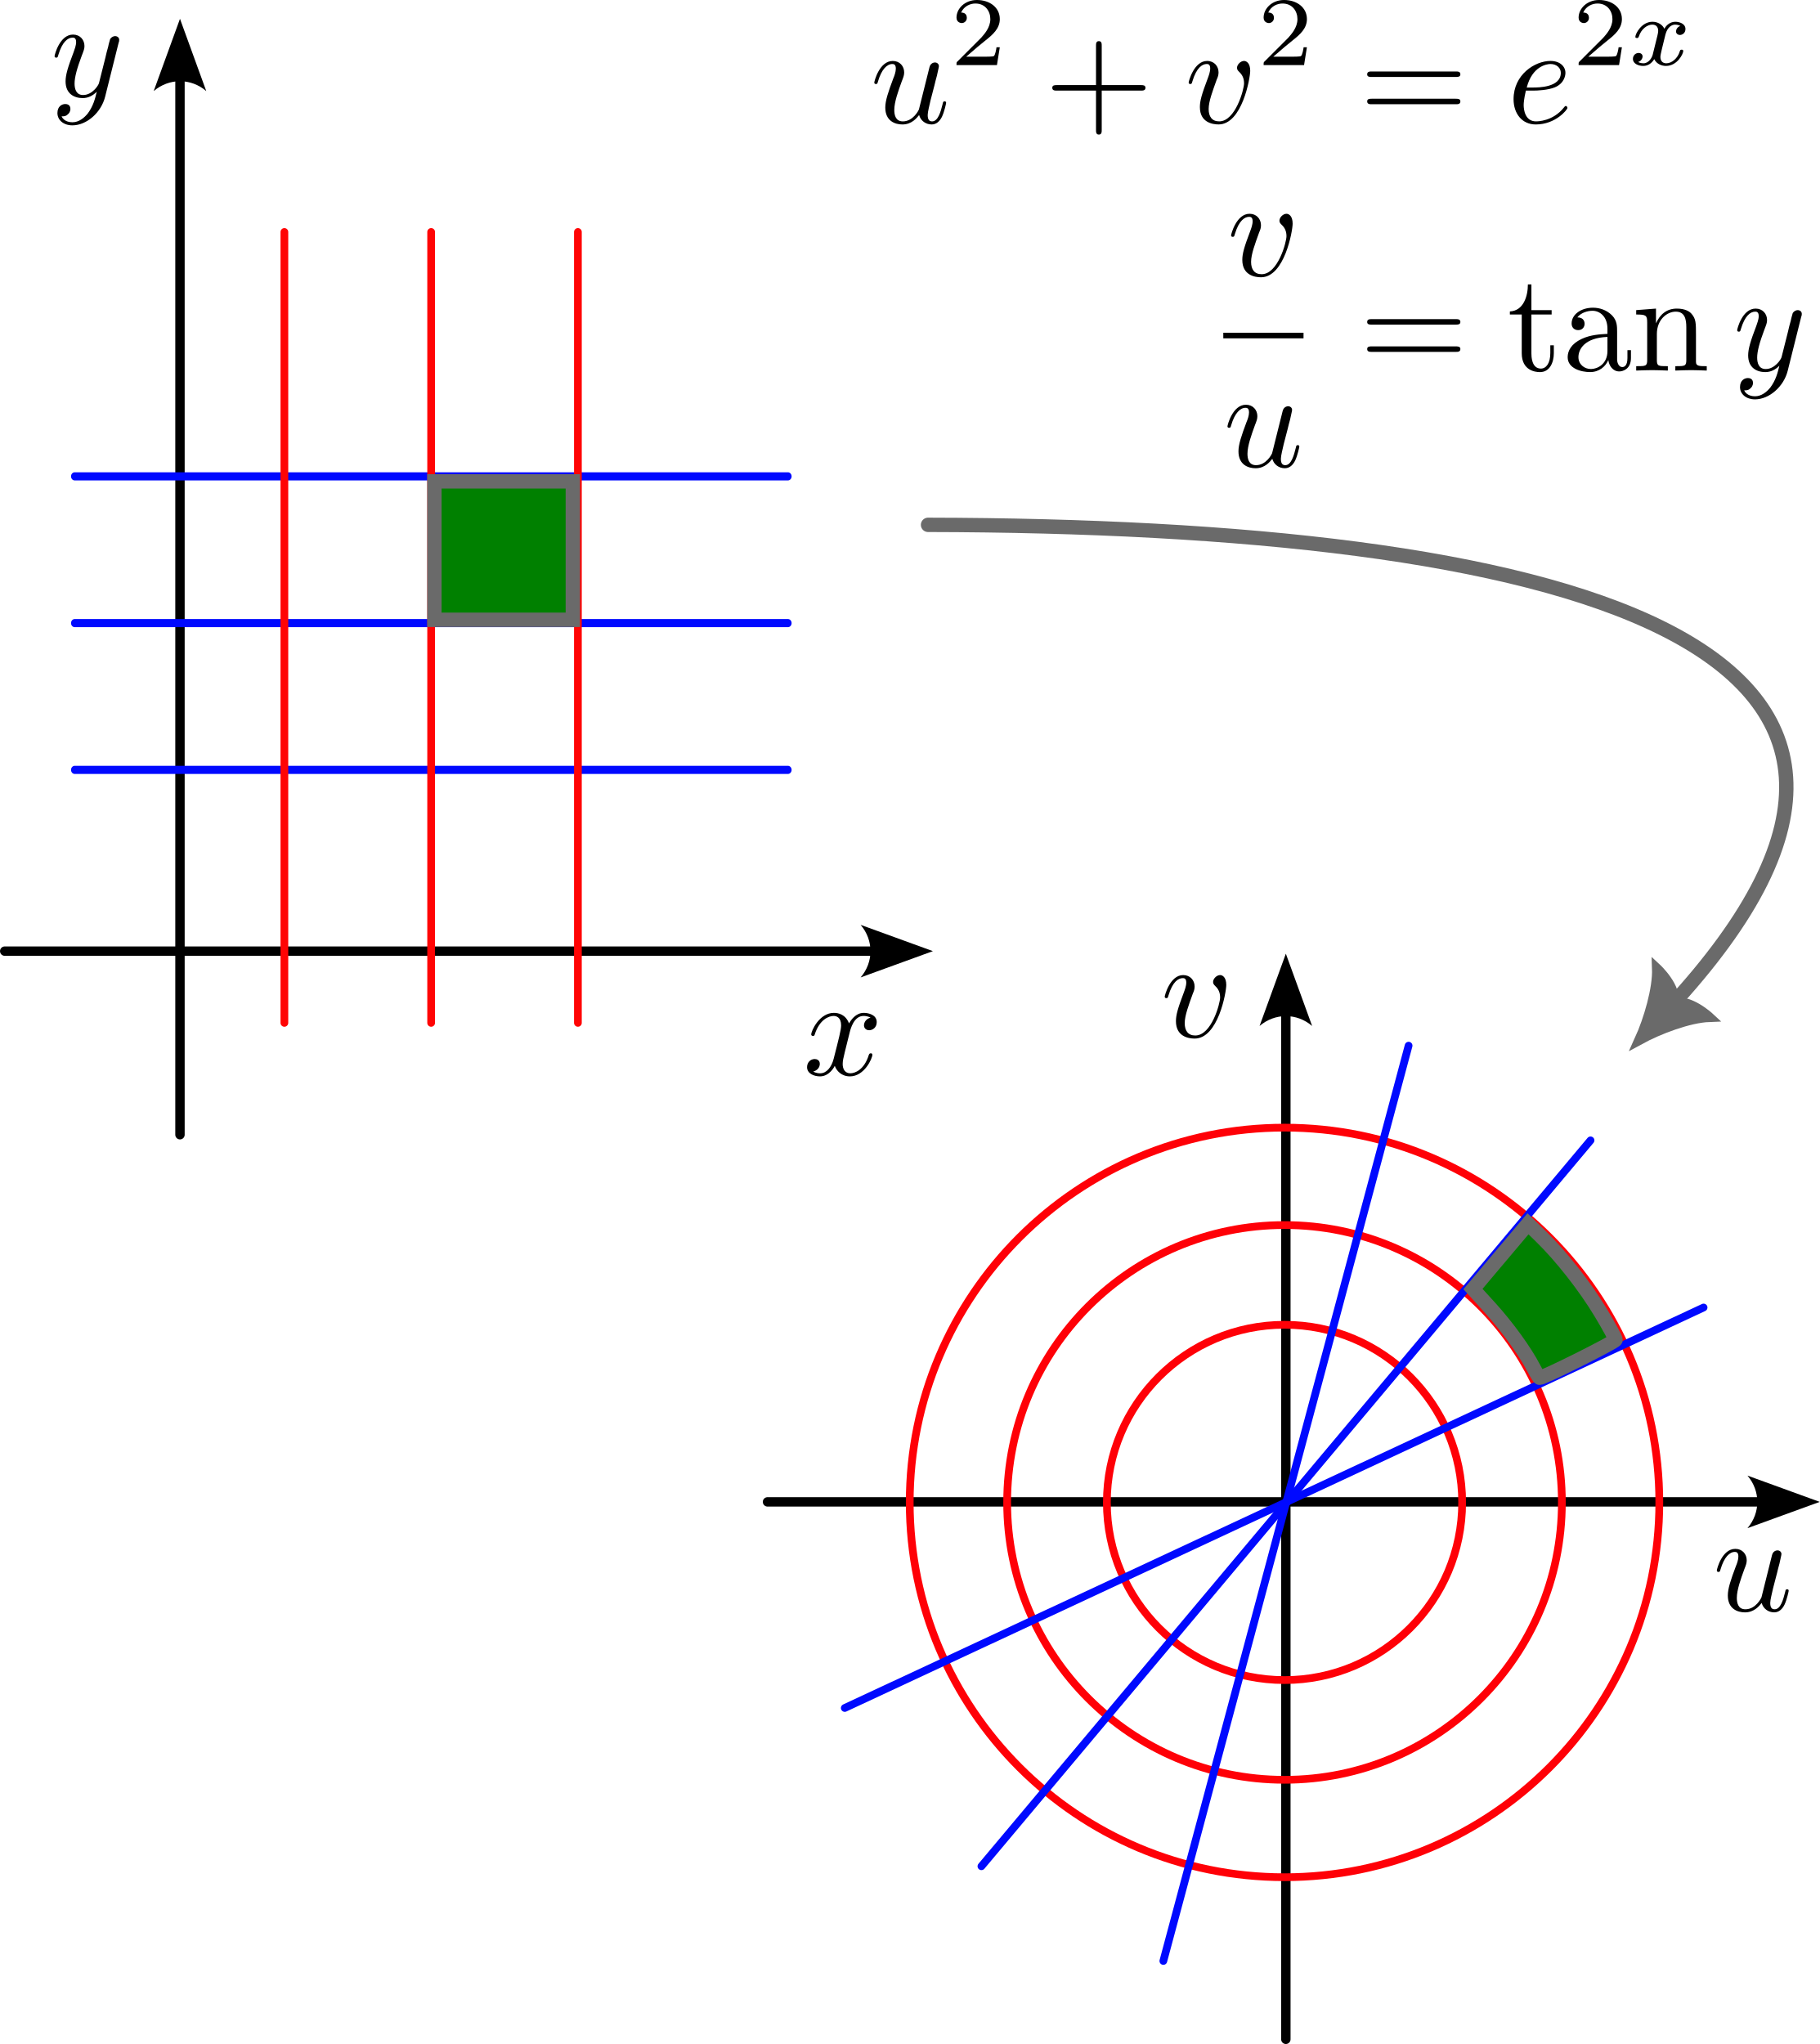
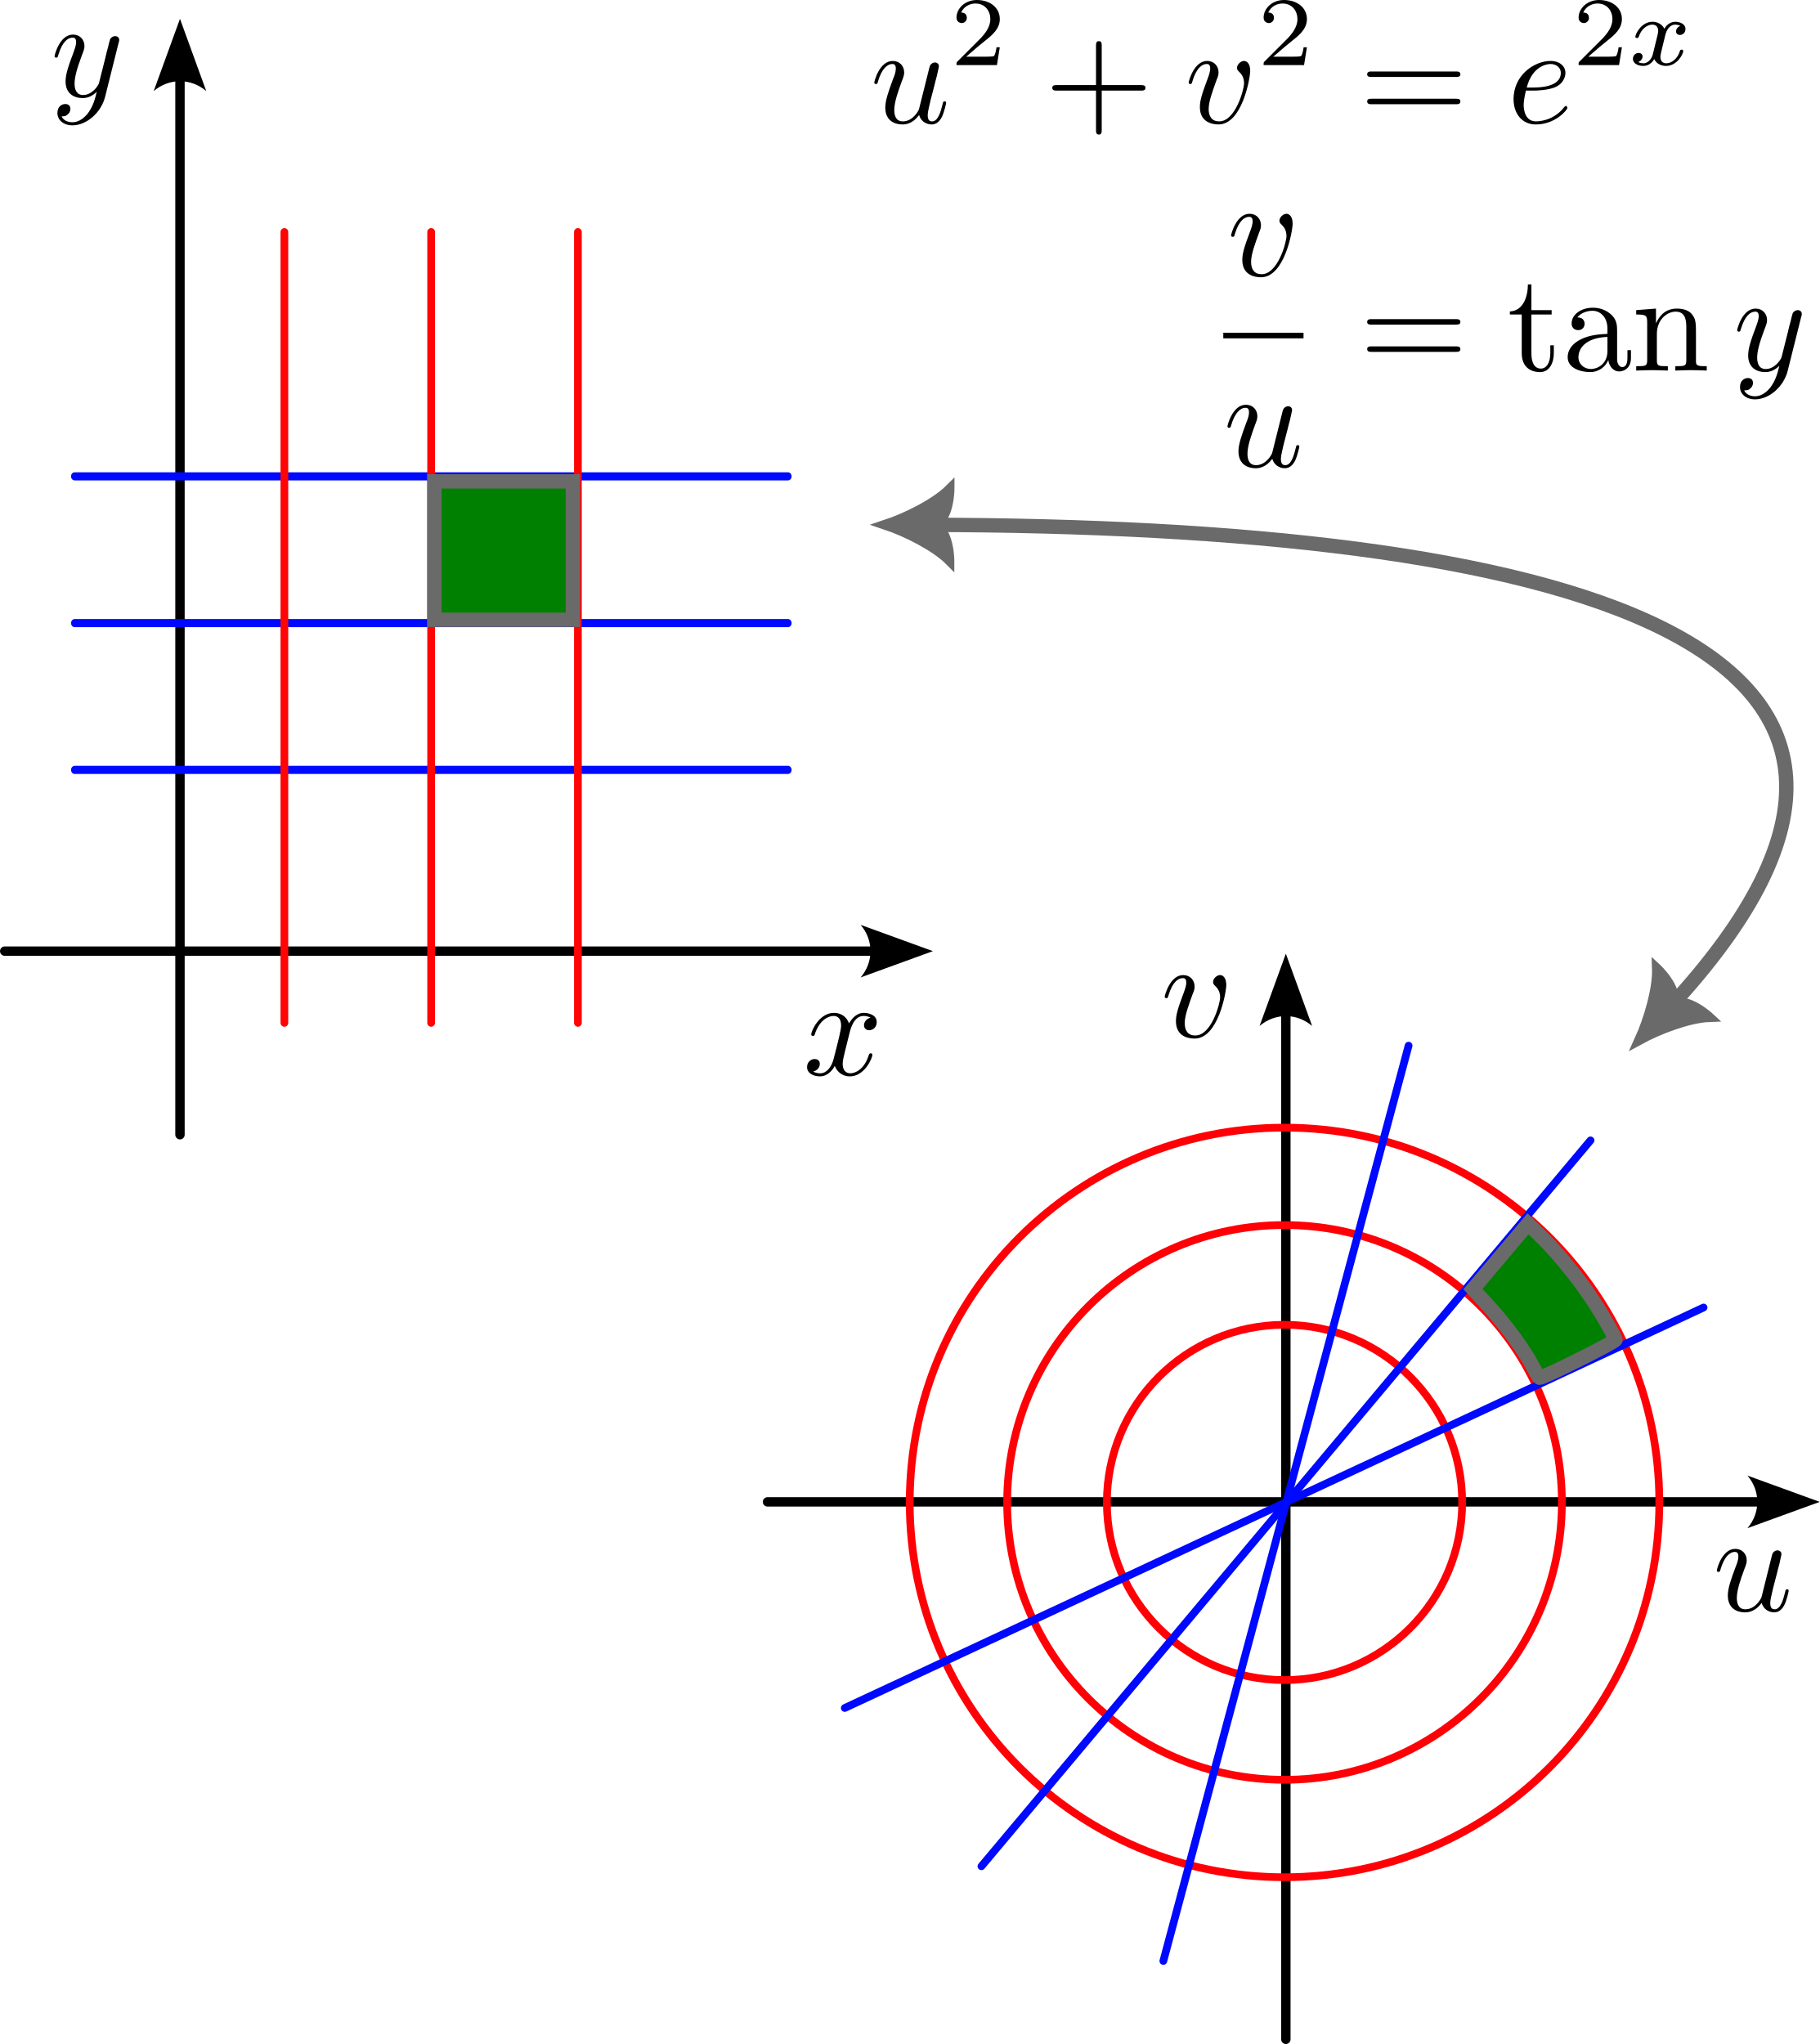
<svg xmlns="http://www.w3.org/2000/svg" width="109.526mm" height="123.025mm" viewBox="0 0 109.525 123.025" version="1.1" id="svg5">
  <defs id="defs2">
    <marker style="overflow:visible" id="Arrow5" refX="0" refY="0" orient="auto-start-reverse" markerWidth="5.887" markerHeight="6.609" viewBox="0 0 5.887 6.609" preserveAspectRatio="xMidYMid">
      <path transform="scale(0.5)" style="fill:context-stroke;fill-rule:evenodd;stroke:context-stroke;stroke-width:1pt" d="m 6,0 c -3,1 -7,3 -9,5 0,0 0,-4 2,-5 -2,-1 -2,-5 -2,-5 2,2 6,4 9,5 z" id="path8893" />
    </marker>
    <marker style="overflow:visible" id="Arrow2" refX="0" refY="0" orient="auto-start-reverse" markerWidth="7.7" markerHeight="5.6" viewBox="0 0 7.7 5.6" preserveAspectRatio="xMidYMid">
      <path transform="scale(0.7)" d="M -2,-4 9,0 -2,4 c 2,-2.33 2,-5.66 0,-8 z" style="fill:context-stroke;fill-rule:evenodd;stroke:none" id="arrow2L" />
    </marker>
  </defs>
  <g id="layer1" transform="translate(-30.40701,-91.7147)">
    <path style="fill:none;stroke:#000000;stroke-width:0.565;stroke-linecap:round;stroke-linejoin:miter;stroke-dasharray:none;stroke-opacity:1;marker-start:url(#Arrow2)" d="M 41.239,96.406 V 160.012" id="path236" />
    <path style="fill:none;stroke:#000000;stroke-width:0.565;stroke-linecap:round;stroke-linejoin:miter;stroke-dasharray:none;stroke-opacity:1;marker-start:url(#Arrow2)" d="M 82.996,148.962 H 30.69" id="path1199" />
    <g transform="translate(78.98101,152.6771)" id="g3326">
      <g id="g3324" transform="matrix(0.846667,0,0,0.846667,-78.0812,-65.6647)">
        <g style="fill:#000000;fill-opacity:1" id="g14">
          <g id="use12" transform="translate(91.925,81.963)">
            <path style="stroke:none" d="M 3.328,-3.016 C 3.391,-3.266 3.625,-4.188 4.312,-4.188 c 0.047,0 0.297,0 0.5,0.125 C 4.531,-4 4.344,-3.766 4.344,-3.516 c 0,0.156 0.109,0.344 0.375,0.344 0.219,0 0.531,-0.172 0.531,-0.578 0,-0.516 -0.578,-0.656 -0.922,-0.656 -0.578,0 -0.922,0.531 -1.047,0.75 -0.25,-0.656 -0.781,-0.75 -1.078,-0.75 -1.031,0 -1.609,1.281 -1.609,1.531 0,0.109 0.109,0.109 0.125,0.109 0.078,0 0.109,-0.031 0.125,-0.109 0.344,-1.062 1,-1.312 1.344,-1.312 0.188,0 0.531,0.094 0.531,0.672 0,0.312 -0.172,0.969 -0.531,2.375 -0.156,0.609 -0.516,1.031 -0.953,1.031 -0.062,0 -0.281,0 -0.5,-0.125 0.25,-0.062 0.469,-0.266 0.469,-0.547 0,-0.266 -0.219,-0.344 -0.359,-0.344 -0.312,0 -0.547,0.25 -0.547,0.578 0,0.453 0.484,0.656 0.922,0.656 0.672,0 1.031,-0.703 1.047,-0.75 0.125,0.359 0.484,0.75 1.078,0.75 1.031,0 1.594,-1.281 1.594,-1.531 0,-0.109 -0.078,-0.109 -0.109,-0.109 -0.094,0 -0.109,0.047 -0.141,0.109 -0.328,1.078 -1,1.312 -1.312,1.312 -0.391,0 -0.547,-0.312 -0.547,-0.656 0,-0.219 0.047,-0.438 0.156,-0.875 z m 0,0" id="path21" />
          </g>
        </g>
      </g>
    </g>
    <g transform="translate(33.69073,93.7954)" id="g3523">
      <g id="g3521" transform="matrix(0.846667,0,0,0.846667,-78.0812,-65.6647)">
        <g style="fill:#000000;fill-opacity:1" id="g3519">
          <g id="g3517" transform="translate(91.925,81.963)">
            <path style="stroke:none" d="m 4.844,-3.797 c 0.047,-0.141 0.047,-0.156 0.047,-0.234 0,-0.172 -0.141,-0.266 -0.297,-0.266 -0.094,0 -0.25,0.062 -0.344,0.203 -0.016,0.062 -0.109,0.359 -0.141,0.547 -0.078,0.25 -0.141,0.531 -0.203,0.797 l -0.453,1.797 c -0.031,0.141 -0.469,0.844 -1.125,0.844 -0.5,0 -0.609,-0.438 -0.609,-0.812 C 1.719,-1.375 1.891,-2 2.219,-2.875 2.375,-3.281 2.422,-3.391 2.422,-3.594 c 0,-0.438 -0.312,-0.812 -0.812,-0.812 -0.953,0 -1.312,1.453 -1.312,1.531 0,0.109 0.094,0.109 0.109,0.109 0.109,0 0.109,-0.031 0.156,-0.188 0.281,-0.938 0.672,-1.234 1.016,-1.234 0.078,0 0.25,0 0.25,0.312 0,0.25 -0.109,0.516 -0.172,0.703 -0.406,1.062 -0.578,1.625 -0.578,2.094 0,0.891 0.625,1.188 1.219,1.188 0.391,0 0.719,-0.172 1,-0.453 -0.125,0.516 -0.25,1.016 -0.641,1.547 -0.266,0.328 -0.641,0.625 -1.094,0.625 -0.141,0 -0.594,-0.031 -0.766,-0.422 0.156,0 0.297,0 0.422,-0.125 C 1.328,1.203 1.422,1.062 1.422,0.875 1.422,0.562 1.156,0.531 1.062,0.531 0.828,0.531 0.5,0.688 0.5,1.172 c 0,0.5 0.438,0.875 1.062,0.875 1.016,0 2.047,-0.906 2.328,-2.031 z m 0,0" id="path3515" />
          </g>
        </g>
      </g>
    </g>
    <g transform="translate(83.02729,91.7147)" id="g3419">
      <g id="g3417" transform="matrix(0.846667,0,0,0.846667,-231.145,-82.241)">
        <g style="fill:#000000;fill-opacity:1" id="g53">
          <g id="use51" transform="translate(272.709,105.873)">
            <path style="stroke:none" d="M 3.484,-0.562 C 3.594,-0.156 3.953,0.109 4.375,0.109 4.719,0.109 4.953,-0.125 5.109,-0.438 5.281,-0.797 5.406,-1.406 5.406,-1.422 c 0,-0.109 -0.078,-0.109 -0.109,-0.109 -0.109,0 -0.109,0.047 -0.141,0.188 -0.141,0.562 -0.328,1.234 -0.75,1.234 -0.203,0 -0.312,-0.125 -0.312,-0.453 0,-0.219 0.125,-0.688 0.203,-1.047 L 4.578,-2.688 C 4.609,-2.828 4.703,-3.203 4.75,-3.359 4.797,-3.594 4.891,-3.969 4.891,-4.031 c 0,-0.172 -0.141,-0.266 -0.281,-0.266 -0.047,0 -0.312,0.016 -0.391,0.344 -0.188,0.734 -0.625,2.484 -0.75,3 -0.016,0.047 -0.406,0.844 -1.141,0.844 -0.516,0 -0.609,-0.453 -0.609,-0.812 0,-0.562 0.281,-1.344 0.531,-2.031 0.125,-0.312 0.172,-0.453 0.172,-0.641 0,-0.438 -0.312,-0.812 -0.812,-0.812 -0.953,0 -1.312,1.453 -1.312,1.531 0,0.109 0.094,0.109 0.109,0.109 0.109,0 0.109,-0.031 0.156,-0.188 0.25,-0.859 0.641,-1.234 1.016,-1.234 0.094,0 0.25,0.016 0.25,0.328 0,0.234 -0.109,0.531 -0.172,0.672 -0.375,1 -0.578,1.609 -0.578,2.094 0,0.953 0.688,1.203 1.219,1.203 0.656,0 1.016,-0.453 1.188,-0.672 z m 0,0" id="path118" />
          </g>
        </g>
        <g style="fill:#000000;fill-opacity:1" id="g57">
          <g id="use55" transform="translate(278.413,101.76)">
            <path style="stroke:none" d="M 3.516,-1.266 H 3.281 c -0.016,0.156 -0.094,0.562 -0.188,0.625 C 3.047,-0.594 2.516,-0.594 2.406,-0.594 H 1.125 c 0.734,-0.641 0.984,-0.844 1.391,-1.172 0.516,-0.406 1,-0.844 1,-1.5 0,-0.844 -0.734,-1.359 -1.625,-1.359 -0.859,0 -1.453,0.609 -1.453,1.25 0,0.344 0.297,0.391 0.375,0.391 0.156,0 0.359,-0.125 0.359,-0.375 0,-0.125 -0.047,-0.375 -0.406,-0.375 C 0.984,-4.219 1.453,-4.375 1.781,-4.375 c 0.703,0 1.062,0.547 1.062,1.109 0,0.609 -0.438,1.078 -0.656,1.328 L 0.516,-0.266 C 0.438,-0.203 0.438,-0.188 0.438,0 h 2.875 z m 0,0" id="path122" />
          </g>
        </g>
        <g style="fill:#000000;fill-opacity:1" id="g61">
          <g id="use59" transform="translate(285.096,105.873)">
            <path style="stroke:none" d="m 4.078,-2.297 h 2.781 C 7,-2.297 7.188,-2.297 7.188,-2.5 7.188,-2.688 7,-2.688 6.859,-2.688 h -2.781 v -2.797 c 0,-0.141 0,-0.328 -0.203,-0.328 -0.203,0 -0.203,0.188 -0.203,0.328 V -2.688 h -2.781 c -0.141,0 -0.328,0 -0.328,0.188 0,0.203 0.188,0.203 0.328,0.203 h 2.781 V 0.5 c 0,0.141 0,0.328 0.203,0.328 0.203,0 0.203,-0.188 0.203,-0.328 z m 0,0" id="path126" />
          </g>
        </g>
        <g style="fill:#000000;fill-opacity:1" id="g65">
          <g id="use63" transform="translate(295.058,105.873)">
            <path style="stroke:none" d="m 4.672,-3.703 c 0,-0.547 -0.266,-0.703 -0.438,-0.703 -0.25,0 -0.5,0.266 -0.5,0.484 0,0.125 0.047,0.188 0.156,0.297 0.219,0.203 0.344,0.453 0.344,0.812 0,0.422 -0.609,2.703 -1.766,2.703 -0.516,0 -0.75,-0.344 -0.75,-0.875 0,-0.547 0.281,-1.281 0.578,-2.109 0.078,-0.172 0.125,-0.312 0.125,-0.5 0,-0.438 -0.312,-0.812 -0.812,-0.812 -0.938,0 -1.312,1.453 -1.312,1.531 0,0.109 0.094,0.109 0.109,0.109 0.109,0 0.109,-0.031 0.156,-0.188 0.297,-1 0.719,-1.234 1.016,-1.234 0.078,0 0.25,0 0.25,0.312 0,0.25 -0.109,0.531 -0.172,0.703 -0.438,1.156 -0.562,1.609 -0.562,2.047 0,1.078 0.875,1.234 1.328,1.234 1.672,0 2.25,-3.297 2.25,-3.812 z m 0,0" id="path130" />
          </g>
        </g>
        <g style="fill:#000000;fill-opacity:1" id="g69">
          <g id="use67" transform="translate(300.245,101.76)">
            <path style="stroke:none" d="M 3.516,-1.266 H 3.281 c -0.016,0.156 -0.094,0.562 -0.188,0.625 C 3.047,-0.594 2.516,-0.594 2.406,-0.594 H 1.125 c 0.734,-0.641 0.984,-0.844 1.391,-1.172 0.516,-0.406 1,-0.844 1,-1.5 0,-0.844 -0.734,-1.359 -1.625,-1.359 -0.859,0 -1.453,0.609 -1.453,1.25 0,0.344 0.297,0.391 0.375,0.391 0.156,0 0.359,-0.125 0.359,-0.375 0,-0.125 -0.047,-0.375 -0.406,-0.375 C 0.984,-4.219 1.453,-4.375 1.781,-4.375 c 0.703,0 1.062,0.547 1.062,1.109 0,0.609 -0.438,1.078 -0.656,1.328 L 0.516,-0.266 C 0.438,-0.203 0.438,-0.188 0.438,0 h 2.875 z m 0,0" id="path134" />
          </g>
        </g>
        <g style="fill:#000000;fill-opacity:1" id="g73">
          <g id="use71" transform="translate(307.482,105.873)">
            <path style="stroke:none" d="m 6.844,-3.266 c 0.156,0 0.344,0 0.344,-0.188 C 7.188,-3.656 7,-3.656 6.859,-3.656 h -5.969 c -0.141,0 -0.328,0 -0.328,0.203 0,0.188 0.188,0.188 0.328,0.188 z m 0.016,1.938 c 0.141,0 0.328,0 0.328,-0.203 0,-0.188 -0.188,-0.188 -0.344,-0.188 H 0.891 c -0.141,0 -0.328,0 -0.328,0.188 0,0.203 0.188,0.203 0.328,0.203 z m 0,0" id="path138" />
          </g>
        </g>
        <g style="fill:#000000;fill-opacity:1" id="g77">
          <g id="use75" transform="translate(317.998,105.873)">
            <path style="stroke:none" d="m 1.859,-2.297 c 0.297,0 1.031,-0.031 1.531,-0.234 0.703,-0.297 0.75,-0.891 0.75,-1.031 0,-0.438 -0.375,-0.844 -1.062,-0.844 -1.109,0 -2.625,0.969 -2.625,2.719 0,1.016 0.594,1.797 1.578,1.797 1.422,0 2.25,-1.062 2.25,-1.172 0,-0.062 -0.047,-0.141 -0.109,-0.141 -0.062,0 -0.078,0.031 -0.141,0.109 -0.781,0.984 -1.875,0.984 -1.984,0.984 -0.781,0 -0.875,-0.844 -0.875,-1.156 0,-0.125 0.016,-0.422 0.156,-1.031 z m -0.469,-0.219 C 1.781,-4.031 2.812,-4.188 3.078,-4.188 c 0.453,0 0.734,0.297 0.734,0.625 0,1.047 -1.594,1.047 -2.016,1.047 z m 0,0" id="path142" />
          </g>
        </g>
        <g style="fill:#000000;fill-opacity:1" id="g81">
          <g id="use79" transform="translate(322.637,101.76)">
            <path style="stroke:none" d="M 3.516,-1.266 H 3.281 c -0.016,0.156 -0.094,0.562 -0.188,0.625 C 3.047,-0.594 2.516,-0.594 2.406,-0.594 H 1.125 c 0.734,-0.641 0.984,-0.844 1.391,-1.172 0.516,-0.406 1,-0.844 1,-1.5 0,-0.844 -0.734,-1.359 -1.625,-1.359 -0.859,0 -1.453,0.609 -1.453,1.25 0,0.344 0.297,0.391 0.375,0.391 0.156,0 0.359,-0.125 0.359,-0.375 0,-0.125 -0.047,-0.375 -0.406,-0.375 C 0.984,-4.219 1.453,-4.375 1.781,-4.375 c 0.703,0 1.062,0.547 1.062,1.109 0,0.609 -0.438,1.078 -0.656,1.328 L 0.516,-0.266 C 0.438,-0.203 0.438,-0.188 0.438,0 h 2.875 z m 0,0" id="path146" />
          </g>
        </g>
        <g style="fill:#000000;fill-opacity:1" id="g85">
          <g id="use83" transform="translate(326.608,101.76)">
            <path style="stroke:none" d="M 1.734,-0.734 C 1.672,-0.5 1.438,-0.125 1.078,-0.125 c -0.016,0 -0.234,0 -0.375,-0.094 0.281,-0.094 0.312,-0.344 0.312,-0.391 0,-0.156 -0.125,-0.25 -0.281,-0.25 -0.203,0 -0.406,0.156 -0.406,0.422 0,0.344 0.391,0.5 0.734,0.5 0.328,0 0.609,-0.188 0.781,-0.484 C 2.016,-0.062 2.391,0.062 2.672,0.062 c 0.812,0 1.234,-0.859 1.234,-1.062 0,-0.094 -0.094,-0.094 -0.109,-0.094 -0.109,0 -0.109,0.047 -0.141,0.125 -0.141,0.484 -0.562,0.844 -0.953,0.844 -0.281,0 -0.422,-0.188 -0.422,-0.453 0,-0.188 0.172,-0.812 0.359,-1.594 C 2.781,-2.703 3.094,-2.875 3.328,-2.875 c 0.016,0 0.219,0 0.375,0.094 -0.219,0.062 -0.312,0.266 -0.312,0.391 0,0.141 0.125,0.25 0.281,0.25 0.156,0 0.391,-0.125 0.391,-0.422 0,-0.391 -0.453,-0.516 -0.719,-0.516 -0.359,0 -0.641,0.234 -0.781,0.5 -0.125,-0.281 -0.453,-0.5 -0.844,-0.5 C 0.938,-3.078 0.5,-2.219 0.5,-2 c 0,0.078 0.094,0.078 0.109,0.078 0.094,0 0.094,-0.016 0.141,-0.109 C 0.922,-2.578 1.359,-2.875 1.703,-2.875 1.938,-2.875 2.125,-2.75 2.125,-2.422 2.125,-2.281 2.031,-1.938 1.969,-1.688 Z m 0,0" id="path150" />
          </g>
        </g>
        <g style="fill:#000000;fill-opacity:1" id="g89">
          <g id="use87" transform="translate(298.074,116.738)">
            <path style="stroke:none" d="m 4.672,-3.703 c 0,-0.547 -0.266,-0.703 -0.438,-0.703 -0.25,0 -0.5,0.266 -0.5,0.484 0,0.125 0.047,0.188 0.156,0.297 0.219,0.203 0.344,0.453 0.344,0.812 0,0.422 -0.609,2.703 -1.766,2.703 -0.516,0 -0.75,-0.344 -0.75,-0.875 0,-0.547 0.281,-1.281 0.578,-2.109 0.078,-0.172 0.125,-0.312 0.125,-0.5 0,-0.438 -0.312,-0.812 -0.812,-0.812 -0.938,0 -1.312,1.453 -1.312,1.531 0,0.109 0.094,0.109 0.109,0.109 0.109,0 0.109,-0.031 0.156,-0.188 0.297,-1 0.719,-1.234 1.016,-1.234 0.078,0 0.25,0 0.25,0.312 0,0.25 -0.109,0.531 -0.172,0.703 -0.438,1.156 -0.562,1.609 -0.562,2.047 0,1.078 0.875,1.234 1.328,1.234 1.672,0 2.25,-3.297 2.25,-3.812 z m 0,0" id="path154" />
          </g>
        </g>
        <path style="fill:none;stroke:#000000;stroke-width:0.398;stroke-linecap:butt;stroke-linejoin:miter;stroke-miterlimit:10;stroke-opacity:1" d="M 4.0625e-4,-0.001 H 5.704" transform="matrix(1,0,0,-1,297.816,120.987)" id="path91" />
        <g style="fill:#000000;fill-opacity:1" id="g95">
          <g id="use93" transform="translate(297.816,130.312)">
            <path style="stroke:none" d="M 3.484,-0.562 C 3.594,-0.156 3.953,0.109 4.375,0.109 4.719,0.109 4.953,-0.125 5.109,-0.438 5.281,-0.797 5.406,-1.406 5.406,-1.422 c 0,-0.109 -0.078,-0.109 -0.109,-0.109 -0.109,0 -0.109,0.047 -0.141,0.188 -0.141,0.562 -0.328,1.234 -0.75,1.234 -0.203,0 -0.312,-0.125 -0.312,-0.453 0,-0.219 0.125,-0.688 0.203,-1.047 L 4.578,-2.688 C 4.609,-2.828 4.703,-3.203 4.75,-3.359 4.797,-3.594 4.891,-3.969 4.891,-4.031 c 0,-0.172 -0.141,-0.266 -0.281,-0.266 -0.047,0 -0.312,0.016 -0.391,0.344 -0.188,0.734 -0.625,2.484 -0.75,3 -0.016,0.047 -0.406,0.844 -1.141,0.844 -0.516,0 -0.609,-0.453 -0.609,-0.812 0,-0.562 0.281,-1.344 0.531,-2.031 0.125,-0.312 0.172,-0.453 0.172,-0.641 0,-0.438 -0.312,-0.812 -0.812,-0.812 -0.953,0 -1.312,1.453 -1.312,1.531 0,0.109 0.094,0.109 0.109,0.109 0.109,0 0.109,-0.031 0.156,-0.188 0.25,-0.859 0.641,-1.234 1.016,-1.234 0.094,0 0.25,0.016 0.25,0.328 0,0.234 -0.109,0.531 -0.172,0.672 -0.375,1 -0.578,1.609 -0.578,2.094 0,0.953 0.688,1.203 1.219,1.203 0.656,0 1.016,-0.453 1.188,-0.672 z m 0,0" id="path158" />
          </g>
        </g>
        <g style="fill:#000000;fill-opacity:1" id="g99">
          <g id="use97" transform="translate(307.482,123.478)">
            <path style="stroke:none" d="m 6.844,-3.266 c 0.156,0 0.344,0 0.344,-0.188 C 7.188,-3.656 7,-3.656 6.859,-3.656 h -5.969 c -0.141,0 -0.328,0 -0.328,0.203 0,0.188 0.188,0.188 0.328,0.188 z m 0.016,1.938 c 0.141,0 0.328,0 0.328,-0.203 0,-0.188 -0.188,-0.188 -0.344,-0.188 H 0.891 c -0.141,0 -0.328,0 -0.328,0.188 0,0.203 0.188,0.203 0.328,0.203 z m 0,0" id="path162" />
          </g>
        </g>
        <g style="fill:#000000;fill-opacity:1" id="g107">
          <g id="use101" transform="translate(318.0005,123.478)">
            <path style="stroke:none" d="m 1.719,-3.984 h 1.438 v -0.312 H 1.719 V -6.125 h -0.25 c 0,0.812 -0.297,1.875 -1.281,1.922 v 0.219 h 0.844 v 2.75 c 0,1.219 0.938,1.344 1.297,1.344 0.703,0 0.984,-0.703 0.984,-1.344 v -0.562 h -0.25 V -1.25 c 0,0.734 -0.297,1.109 -0.672,1.109 -0.672,0 -0.672,-0.906 -0.672,-1.078 z m 0,0" id="path166" />
          </g>
          <g id="use103" transform="translate(321.875,123.478)">
            <path style="stroke:none" d="m 3.312,-0.75 c 0.047,0.391 0.312,0.812 0.781,0.812 0.219,0 0.828,-0.141 0.828,-0.953 v -0.562 h -0.25 v 0.562 c 0,0.578 -0.25,0.641 -0.359,0.641 -0.328,0 -0.375,-0.453 -0.375,-0.5 v -1.984 c 0,-0.422 0,-0.812 -0.359,-1.188 C 3.188,-4.312 2.688,-4.469 2.219,-4.469 c -0.828,0 -1.516,0.469 -1.516,1.125 0,0.297 0.203,0.469 0.469,0.469 0.281,0 0.453,-0.203 0.453,-0.453 0,-0.125 -0.047,-0.453 -0.516,-0.453 C 1.391,-4.141 1.875,-4.25 2.188,-4.25 c 0.5,0 1.062,0.391 1.062,1.281 v 0.359 c -0.516,0.031 -1.203,0.062 -1.828,0.359 -0.75,0.344 -1,0.859 -1,1.297 0,0.812 0.969,1.062 1.594,1.062 0.656,0 1.109,-0.406 1.297,-0.859 z M 3.25,-2.391 v 1 c 0,0.938 -0.719,1.281 -1.172,1.281 -0.484,0 -0.891,-0.344 -0.891,-0.844 0,-0.547 0.422,-1.375 2.062,-1.438 z m 0,0" id="path170" />
          </g>
          <g id="use105" transform="translate(326.8563,123.478)">
            <path style="stroke:none" d="M 1.094,-3.422 V -0.75 c 0,0.438 -0.109,0.438 -0.781,0.438 V 0 c 0.359,-0.016 0.859,-0.031 1.141,-0.031 0.25,0 0.766,0.016 1.109,0.031 v -0.312 c -0.672,0 -0.781,0 -0.781,-0.438 V -2.594 C 1.781,-3.625 2.5,-4.188 3.125,-4.188 c 0.641,0 0.75,0.531 0.75,1.109 V -0.75 c 0,0.438 -0.109,0.438 -0.781,0.438 V 0 c 0.344,-0.016 0.859,-0.031 1.125,-0.031 0.25,0 0.781,0.016 1.109,0.031 v -0.312 c -0.516,0 -0.766,0 -0.766,-0.297 v -1.906 c 0,-0.859 0,-1.156 -0.312,-1.516 -0.141,-0.172 -0.469,-0.375 -1.047,-0.375 C 2.469,-4.406 2,-3.984 1.719,-3.359 V -4.406 L 0.312,-4.297 v 0.312 c 0.703,0 0.781,0.062 0.781,0.562 z m 0,0" id="path174" />
          </g>
        </g>
        <g style="fill:#000000;fill-opacity:1" id="g111">
          <g id="use109" transform="translate(334.049,123.478)">
            <path style="stroke:none" d="m 4.844,-3.797 c 0.047,-0.141 0.047,-0.156 0.047,-0.234 0,-0.172 -0.141,-0.266 -0.297,-0.266 -0.094,0 -0.25,0.062 -0.344,0.203 -0.016,0.062 -0.109,0.359 -0.141,0.547 -0.078,0.25 -0.141,0.531 -0.203,0.797 l -0.453,1.797 c -0.031,0.141 -0.469,0.844 -1.125,0.844 -0.5,0 -0.609,-0.438 -0.609,-0.812 C 1.719,-1.375 1.891,-2 2.219,-2.875 2.375,-3.281 2.422,-3.391 2.422,-3.594 c 0,-0.438 -0.312,-0.812 -0.812,-0.812 -0.953,0 -1.312,1.453 -1.312,1.531 0,0.109 0.094,0.109 0.109,0.109 0.109,0 0.109,-0.031 0.156,-0.188 0.281,-0.938 0.672,-1.234 1.016,-1.234 0.078,0 0.25,0 0.25,0.312 0,0.25 -0.109,0.516 -0.172,0.703 -0.406,1.062 -0.578,1.625 -0.578,2.094 0,0.891 0.625,1.188 1.219,1.188 0.391,0 0.719,-0.172 1,-0.453 -0.125,0.516 -0.25,1.016 -0.641,1.547 -0.266,0.328 -0.641,0.625 -1.094,0.625 -0.141,0 -0.594,-0.031 -0.766,-0.422 0.156,0 0.297,0 0.422,-0.125 C 1.328,1.203 1.422,1.062 1.422,0.875 1.422,0.562 1.156,0.531 1.062,0.531 0.828,0.531 0.5,0.688 0.5,1.172 c 0,0.5 0.438,0.875 1.062,0.875 1.016,0 2.047,-0.906 2.328,-2.031 z m 0,0" id="path178" />
          </g>
        </g>
      </g>
    </g>
-     <path style="fill:none;stroke:#6a6a6a;stroke-width:0.865;stroke-linecap:round;stroke-linejoin:miter;stroke-dasharray:none;stroke-opacity:1;marker-end:url(#Arrow5)" d="m 86.264,123.304 c 37.803,0.068 65.234,6.854 44.564,29.114" id="path456" />
+     <path style="fill:none;stroke:#6a6a6a;stroke-width:0.865;stroke-linecap:round;stroke-linejoin:miter;stroke-dasharray:none;stroke-opacity:1;marker-end:url(#Arrow5);marker-start:url(#Arrow5)" d="m 86.264,123.304 c 37.803,0.068 65.234,6.854 44.564,29.114" id="path456" />
    <g id="g6547" transform="translate(-10.26534,-14.86471)">
      <path style="fill:none;stroke:#000000;stroke-width:0.565;stroke-linecap:round;stroke-linejoin:miter;stroke-dasharray:none;stroke-opacity:1;marker-start:url(#Arrow2)" d="m 118.064,167.54 v 61.782" id="path340" />
      <path style="fill:none;stroke:#000000;stroke-width:0.565;stroke-linecap:round;stroke-linejoin:miter;stroke-dasharray:none;stroke-opacity:1;marker-start:url(#Arrow2)" d="M 146.638,196.975 H 86.866" id="path342" />
      <circle style="fill:none;stroke:#ff0007;stroke-width:0.465;stroke-linecap:round;stroke-dasharray:none;stroke-opacity:1" id="path1874" cx="117.984" cy="197.008" r="10.692" />
      <circle style="fill:none;stroke:#ff0007;stroke-width:0.465;stroke-linecap:round;stroke-dasharray:none;stroke-opacity:1" id="circle1934" cx="117.984" cy="197.008" r="16.694" />
      <circle style="fill:none;stroke:#ff0007;stroke-width:0.465;stroke-linecap:round;stroke-dasharray:none;stroke-opacity:1" id="circle2364" cx="117.984" cy="197.008" r="22.558" />
      <path style="fill:none;stroke:#0009ff;stroke-width:0.465;stroke-linecap:round;stroke-linejoin:miter;stroke-dasharray:none;stroke-opacity:1" d="m 91.517,209.38 51.69,-24.104" id="path2368" />
      <path style="fill:none;stroke:#0009ff;stroke-width:0.465;stroke-linecap:round;stroke-linejoin:miter;stroke-dasharray:none;stroke-opacity:1" d="M 99.741,218.907 136.402,175.216" id="path2370" />
      <path style="fill:none;stroke:#0009ff;stroke-width:0.465;stroke-linecap:round;stroke-linejoin:miter;stroke-dasharray:none;stroke-opacity:1" d="m 110.691,224.607 14.761,-55.091" id="path2372" />
      <g transform="translate(144.0032,199.8015)" id="g2455">
        <g id="surface1" transform="matrix(0.846667,0,0,0.846667,-78.0812,-65.6647)">
          <g style="fill:#000000;fill-opacity:1" id="g2452">
            <g id="g2450" transform="translate(91.925,81.963)">
              <path style="stroke:none" d="M 3.484,-0.562 C 3.594,-0.156 3.953,0.109 4.375,0.109 4.719,0.109 4.953,-0.125 5.109,-0.438 5.281,-0.797 5.406,-1.406 5.406,-1.422 c 0,-0.109 -0.078,-0.109 -0.109,-0.109 -0.109,0 -0.109,0.047 -0.141,0.188 -0.141,0.562 -0.328,1.234 -0.75,1.234 -0.203,0 -0.312,-0.125 -0.312,-0.453 0,-0.219 0.125,-0.688 0.203,-1.047 L 4.578,-2.688 C 4.609,-2.828 4.703,-3.203 4.75,-3.359 4.797,-3.594 4.891,-3.969 4.891,-4.031 c 0,-0.172 -0.141,-0.266 -0.281,-0.266 -0.047,0 -0.312,0.016 -0.391,0.344 -0.188,0.734 -0.625,2.484 -0.75,3 -0.016,0.047 -0.406,0.844 -1.141,0.844 -0.516,0 -0.609,-0.453 -0.609,-0.812 0,-0.562 0.281,-1.344 0.531,-2.031 0.125,-0.312 0.172,-0.453 0.172,-0.641 0,-0.438 -0.312,-0.812 -0.812,-0.812 -0.953,0 -1.312,1.453 -1.312,1.531 0,0.109 0.094,0.109 0.109,0.109 0.109,0 0.109,-0.031 0.156,-0.188 0.25,-0.859 0.641,-1.234 1.016,-1.234 0.094,0 0.25,0.016 0.25,0.328 0,0.234 -0.109,0.531 -0.172,0.672 -0.375,1 -0.578,1.609 -0.578,2.094 0,0.953 0.688,1.203 1.219,1.203 0.656,0 1.016,-0.453 1.188,-0.672 z m 0,0" id="path2448" />
            </g>
          </g>
        </g>
      </g>
      <g transform="translate(110.7741,165.267)" id="g2595">
        <g id="g2593" transform="matrix(0.846667,0,0,0.846667,-78.0812,-65.6647)">
          <g style="fill:#000000;fill-opacity:1" id="g2591">
            <g id="g2589" transform="translate(91.925,81.963)">
              <path style="stroke:none" d="m 4.672,-3.703 c 0,-0.547 -0.266,-0.703 -0.438,-0.703 -0.25,0 -0.5,0.266 -0.5,0.484 0,0.125 0.047,0.188 0.156,0.297 0.219,0.203 0.344,0.453 0.344,0.812 0,0.422 -0.609,2.703 -1.766,2.703 -0.516,0 -0.75,-0.344 -0.75,-0.875 0,-0.547 0.281,-1.281 0.578,-2.109 0.078,-0.172 0.125,-0.312 0.125,-0.5 0,-0.438 -0.312,-0.812 -0.812,-0.812 -0.938,0 -1.312,1.453 -1.312,1.531 0,0.109 0.094,0.109 0.109,0.109 0.109,0 0.109,-0.031 0.156,-0.188 0.297,-1 0.719,-1.234 1.016,-1.234 0.078,0 0.25,0 0.25,0.312 0,0.25 -0.109,0.531 -0.172,0.703 -0.438,1.156 -0.562,1.609 -0.562,2.047 0,1.078 0.875,1.234 1.328,1.234 1.672,0 2.25,-3.297 2.25,-3.812 z m 0,0" id="path2587" />
            </g>
          </g>
        </g>
      </g>
      <path style="fill:#008000;stroke:#6a6a6a;stroke-width:3.269;stroke-linecap:round;stroke-dasharray:none;stroke-opacity:1" d="m 387.344,385.571 c -1.963,-3.82 -6.053,-9.463 -10,-13.799 l -3.821,-4.198 6.258,-7.419 6.258,-7.419 2.929,2.857 c 4.682,4.567 10.049,11.408 13.648,17.397 1.835,3.054 3.337,5.815 3.337,6.136 0,0.458 -16.341,8.634 -17.257,8.634 -0.125,0 -0.733,-0.985 -1.352,-2.19 z" id="path4006" transform="matrix(0.2645833,0,0,0.2645833,30.4984,86.91007)" />
    </g>
    <g id="g2991" transform="matrix(0,-0.8346605,0.752682,0,-38.14477,185.9159)" style="stroke-width:1.262">
      <path style="fill:none;stroke:#0009ff;stroke-width:0.587;stroke-linecap:round;stroke-linejoin:miter;stroke-dasharray:none;stroke-opacity:1" d="M 57.345,154.083 V 97.049" id="path1038" />
      <path style="fill:none;stroke:#0009ff;stroke-width:0.587;stroke-linecap:round;stroke-linejoin:miter;stroke-dasharray:none;stroke-opacity:1" d="M 67.929,154.083 V 97.049" id="path1040" />
      <path style="fill:none;stroke:#0009ff;stroke-width:0.587;stroke-linecap:round;stroke-linejoin:miter;stroke-dasharray:none;stroke-opacity:1" d="M 78.512,154.083 V 97.049" id="path1042" />
    </g>
    <g id="g2986" transform="matrix(0,0.8346605,0.8346605,0,-45.37069,73.11537)" style="stroke-width:1.198">
      <path style="fill:none;stroke:#ff0404;stroke-width:0.557;stroke-linecap:round;stroke-linejoin:miter;stroke-dasharray:none;stroke-opacity:1" d="M 39.011,111.295 H 96.045" id="path1070" />
      <path style="fill:none;stroke:#ff0404;stroke-width:0.557;stroke-linecap:round;stroke-linejoin:miter;stroke-dasharray:none;stroke-opacity:1" d="M 39.011,121.878 H 96.045" id="path1072" />
      <path style="fill:none;stroke:#ff0404;stroke-width:0.557;stroke-linecap:round;stroke-linejoin:miter;stroke-dasharray:none;stroke-opacity:1" d="M 39.011,132.461 H 96.045" id="path1074" />
    </g>
    <path style="fill:#008000;stroke:#6a6a6a;stroke-width:0.865;stroke-linecap:round;stroke-dasharray:none;stroke-opacity:1" d="m 56.552,124.854 v -4.166 h 4.166 4.166 v 4.166 4.166 h -4.166 -4.166 z" id="path4008" />
  </g>
</svg>
